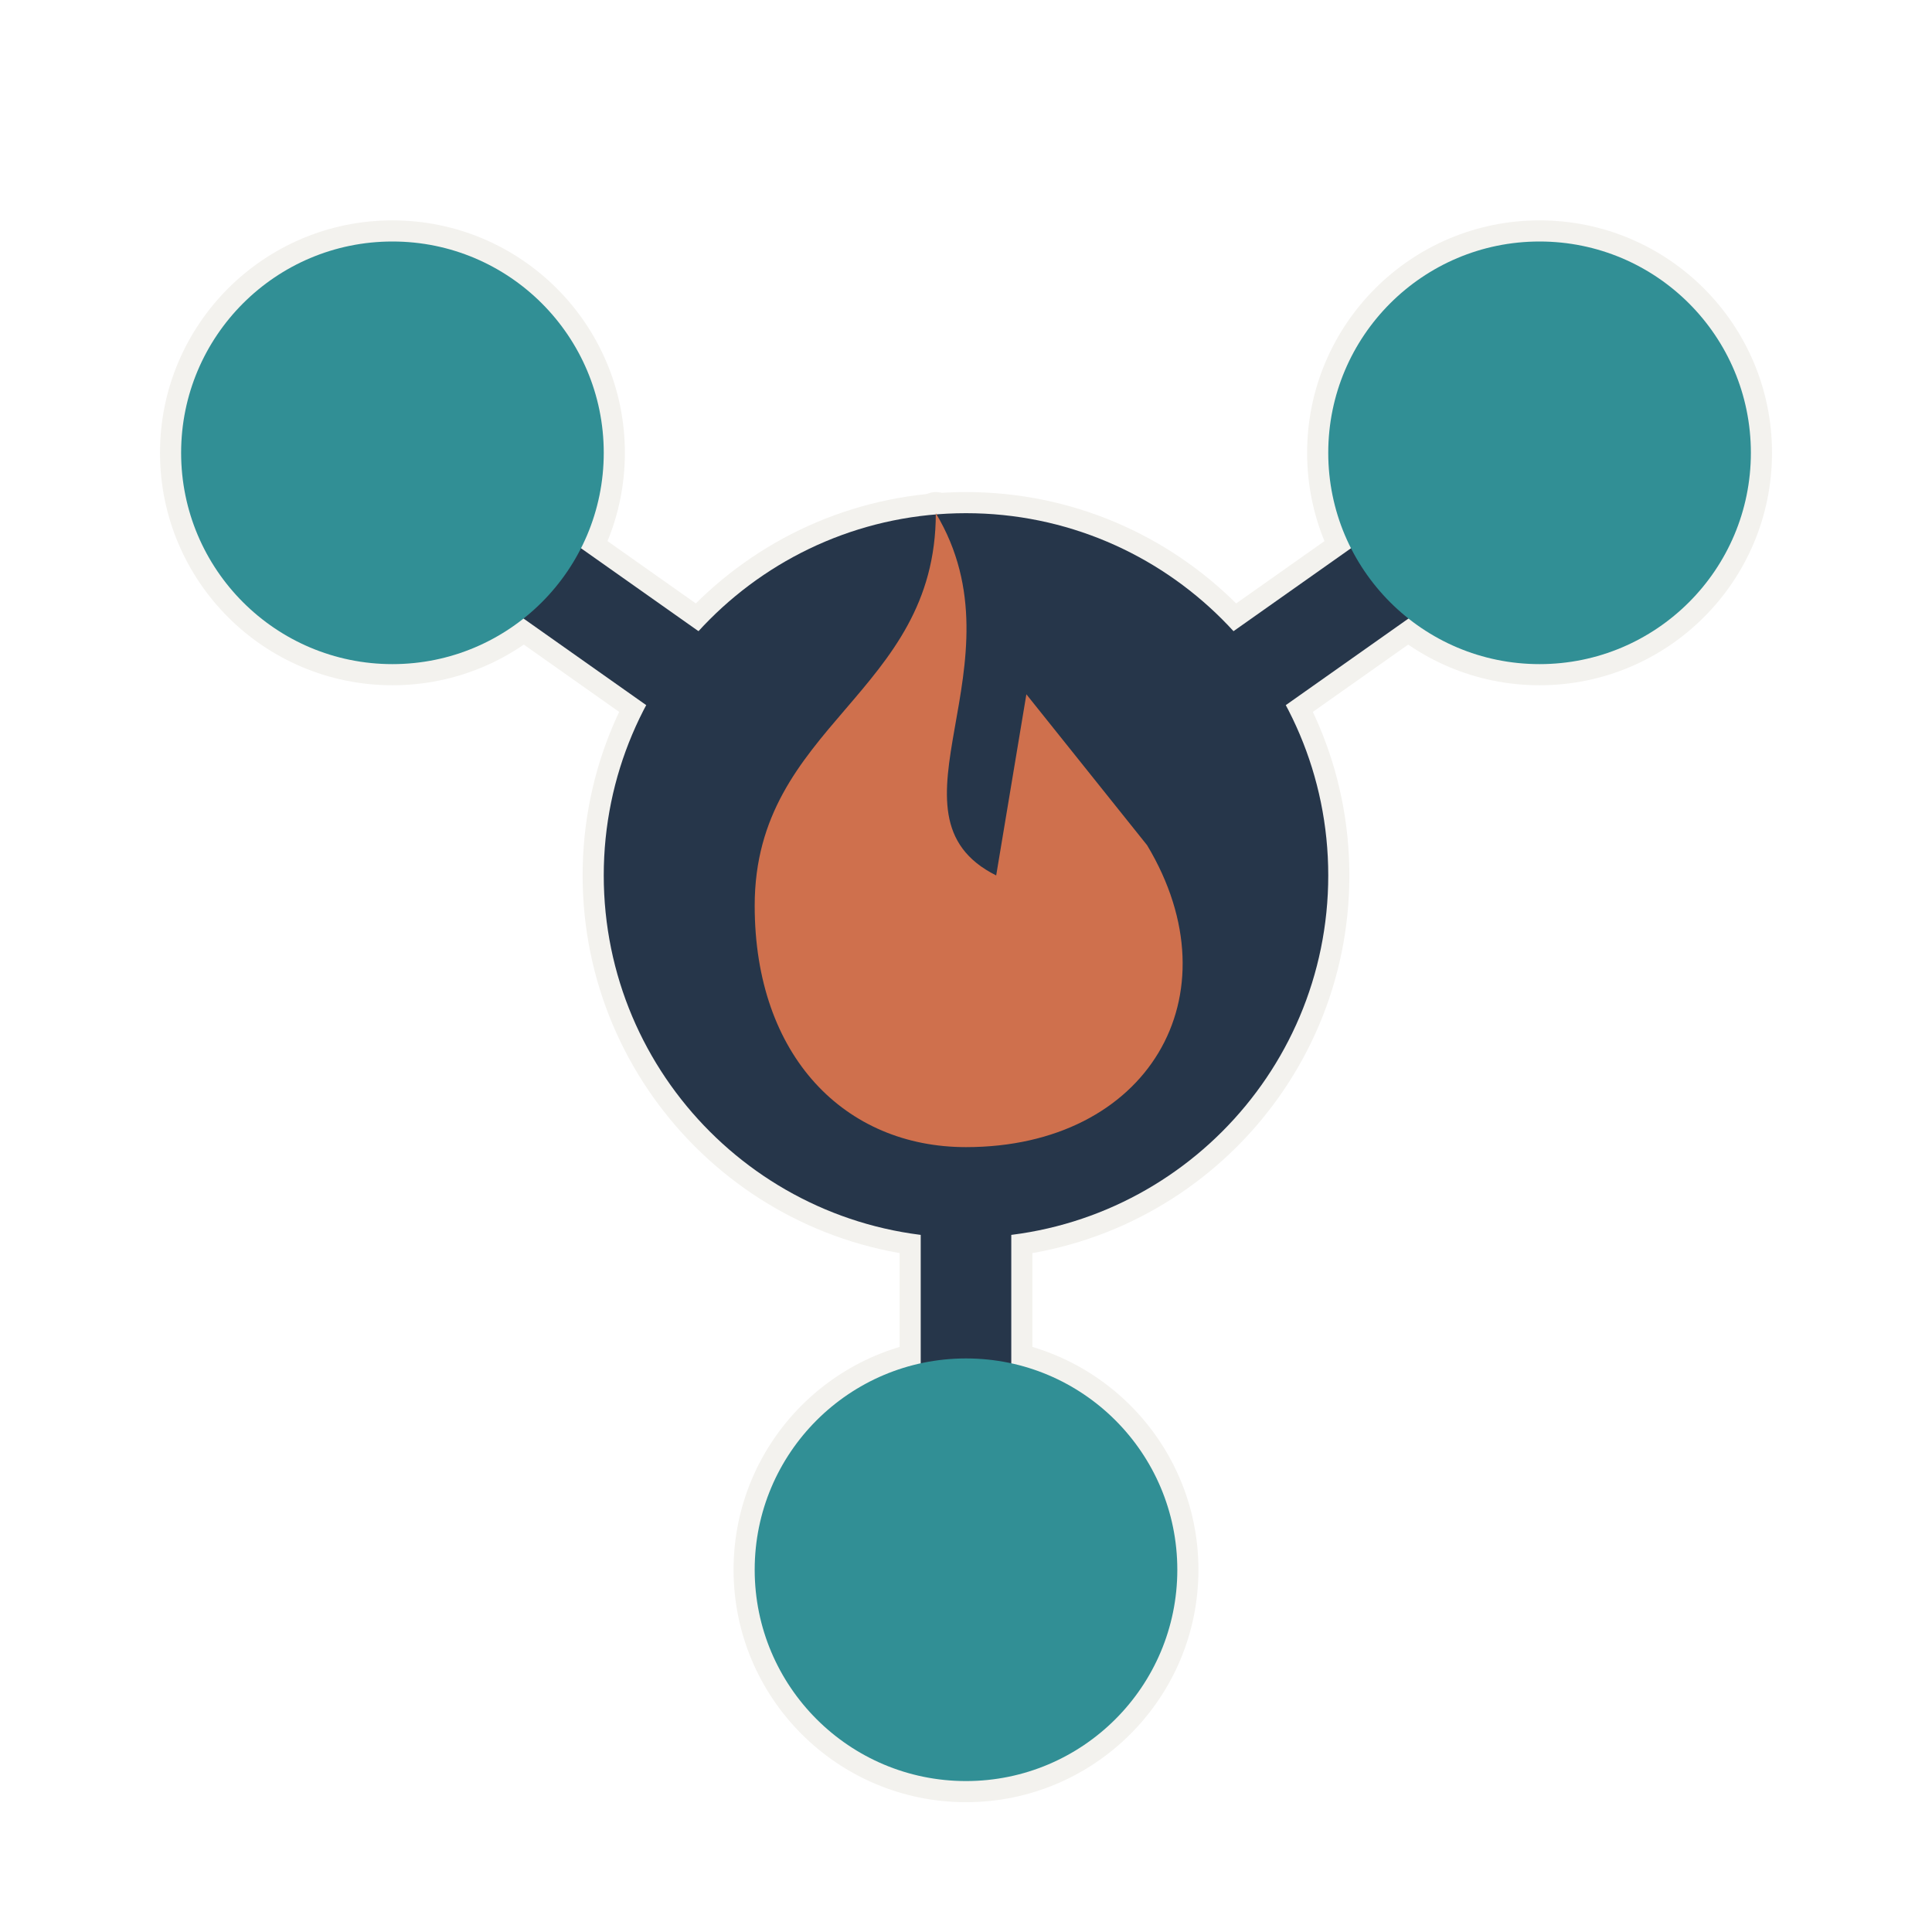
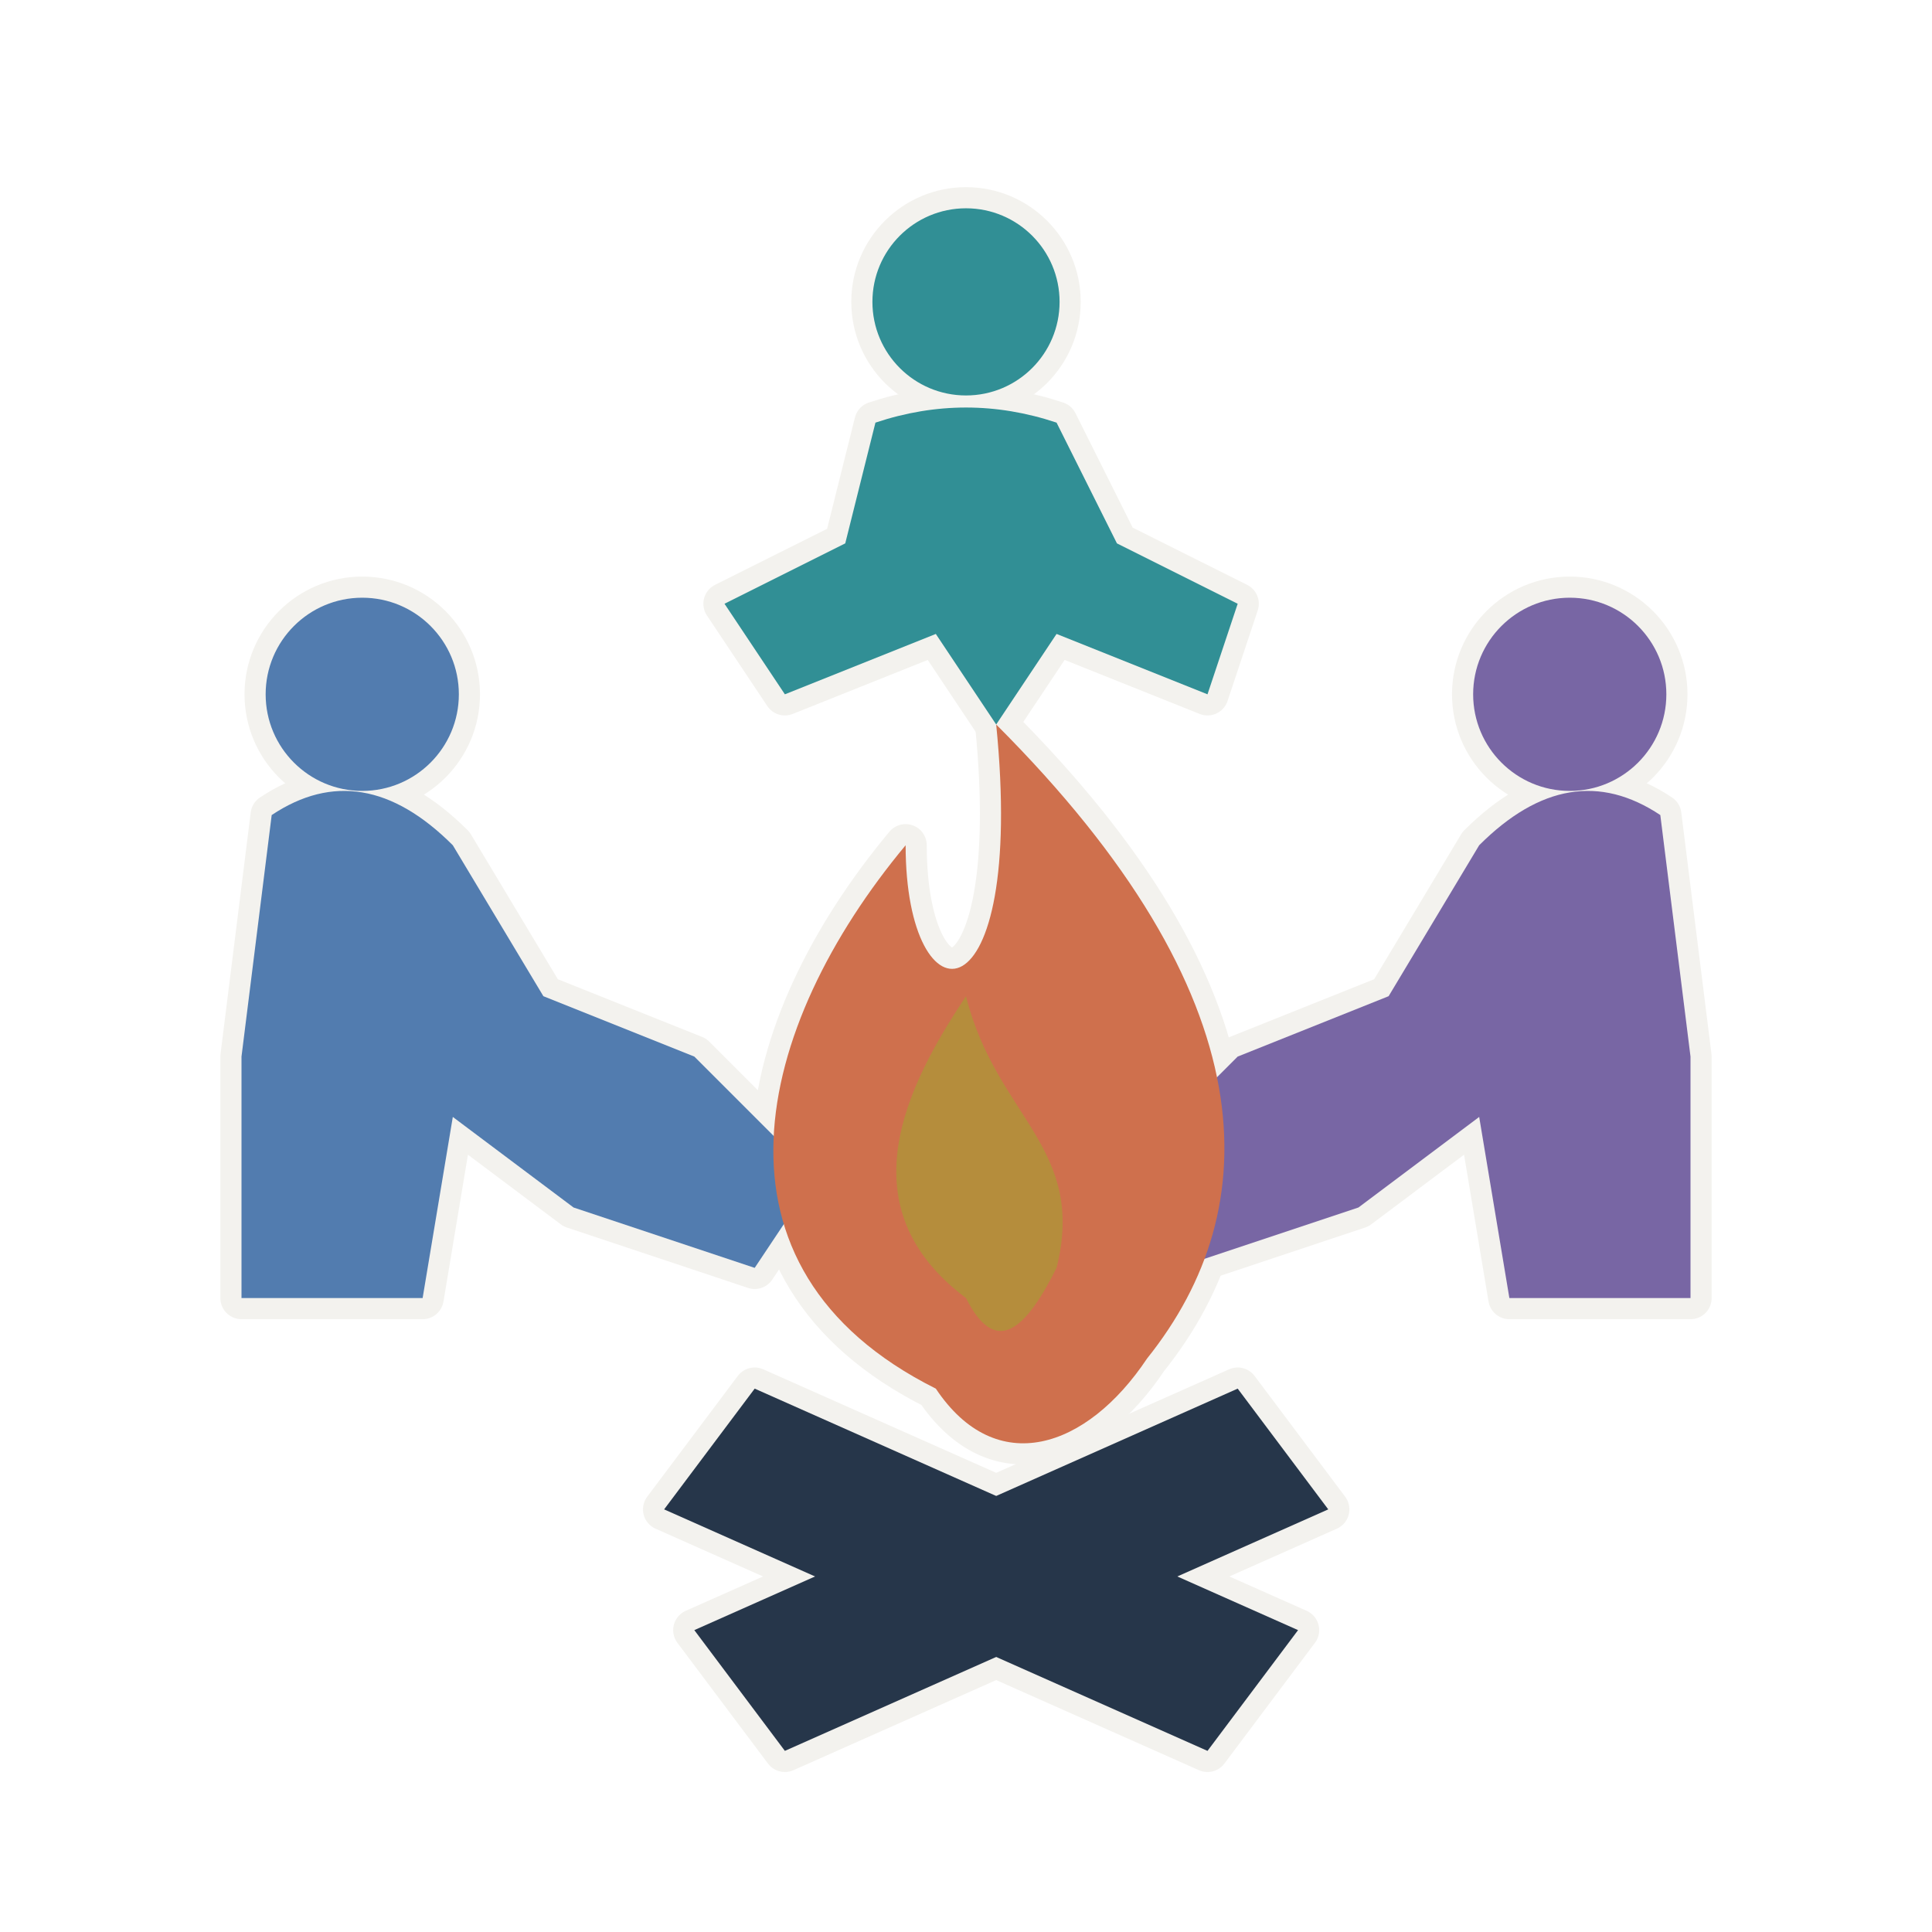
<svg xmlns="http://www.w3.org/2000/svg" width="64" height="64" viewBox="0 0 64 64" fill="none" stroke-linecap="round" stroke-linejoin="round" role="img" aria-labelledby="title">
  <g aria-hidden="true">
-     <path d="M15 17L32 29L49 17M32 29V50" fill="none" stroke="#F3F2EE" stroke-width="4.4" />
-     <circle cx="13" cy="15" r="7" fill="#F3F2EE" stroke="#F3F2EE" stroke-width="1.4" />
-     <circle cx="51" cy="15" r="7" fill="#F3F2EE" stroke="#F3F2EE" stroke-width="1.4" />
-     <circle cx="32" cy="52" r="7" fill="#F3F2EE" stroke="#F3F2EE" stroke-width="1.4" />
-     <circle cx="32" cy="29" r="12" fill="#F3F2EE" stroke="#F3F2EE" stroke-width="1.4" />
-     <path d="M31 17C31 23 25 24 25 30C25 35 28 38 32 38C38 38 41 33 38 28L34 23L33 29C29 27 34 22 31 17Z" fill="#F3F2EE" stroke="#F3F2EE" stroke-width="1.4" />
+     <circle cx="12" cy="23" r="3.2" fill="#F3F2EE" stroke="#F3F2EE" stroke-width="1.4" />
+     <path d="M9 27Q12 25 15 28L18 33L23 35L27 39L25 42L19 40L15 37L14 43H8V35Z" fill="#F3F2EE" stroke="#F3F2EE" stroke-width="1.4" />
+     <circle cx="52" cy="23" r="3.2" fill="#F3F2EE" stroke="#F3F2EE" stroke-width="1.4" />
+     <path d="M55 27Q52 25 49 28L46 33L41 35L37 39L39 42L45 40L49 37L50 43H56V35Z" fill="#F3F2EE" stroke="#F3F2EE" stroke-width="1.4" />
+     <circle cx="32" cy="10" r="3.1" fill="#F3F2EE" stroke="#F3F2EE" stroke-width="1.4" />
+     <path d="M29 14Q32 13 35 14L37 18L41 20L40 23L35 21L33 24L31 21L26 23L24 20L28 18Z" fill="#F3F2EE" stroke="#F3F2EE" stroke-width="1.4" />
+     <path d="M22 50L25 46L43 54L40 58Z" fill="#F3F2EE" stroke="#F3F2EE" stroke-width="1.4" />
+     <path d="M41 46L44 50L26 58L23 54Z" fill="#F3F2EE" stroke="#F3F2EE" stroke-width="1.4" />
+     <path d="M31 46C23 42 25 34 30 28C30 34 34 34 33 24C42 33 42 40 38 45C36 48 33 49 31 46Z" fill="#F3F2EE" stroke="#F3F2EE" stroke-width="1.4" />
+     <path d="M32 43C28 40 30 36 32 33C33 37 36 38 35 42C34 44 33 45 32 43Z" fill="#F3F2EE" stroke="#F3F2EE" stroke-width="1.4" />
  </g>
  <g>
-     <path d="M15 17L32 29L49 17M32 29V50" fill="none" stroke="#26364A" stroke-width="3" />
-     <circle cx="13" cy="15" r="7" fill="#318F95" stroke="none" stroke-width="2.5" />
-     <circle cx="51" cy="15" r="7" fill="#318F95" stroke="none" stroke-width="2.5" />
-     <circle cx="32" cy="52" r="7" fill="#318F95" stroke="none" stroke-width="2.5" />
-     <circle cx="32" cy="29" r="12" fill="#26364A" stroke="none" stroke-width="2.5" />
-     <path d="M31 17C31 23 25 24 25 30C25 35 28 38 32 38C38 38 41 33 38 28L34 23L33 29C29 27 34 22 31 17Z" fill="#CF704D" stroke="none" stroke-width="2.5" />
+     <circle cx="12" cy="23" r="3.2" fill="#527CAF" stroke="none" stroke-width="2.5" />
+     <path d="M9 27Q12 25 15 28L18 33L23 35L27 39L25 42L19 40L15 37L14 43H8V35Z" fill="#527CAF" stroke="none" stroke-width="2.5" />
+     <circle cx="52" cy="23" r="3.2" fill="#7866A4" stroke="none" stroke-width="2.5" />
+     <path d="M55 27Q52 25 49 28L46 33L41 35L37 39L39 42L45 40L49 37L50 43H56V35Z" fill="#7866A4" stroke="none" stroke-width="2.5" />
+     <circle cx="32" cy="10" r="3.1" fill="#318F95" stroke="none" stroke-width="2.5" />
+     <path d="M29 14Q32 13 35 14L37 18L41 20L40 23L35 21L33 24L31 21L26 23L24 20L28 18Z" fill="#318F95" stroke="none" stroke-width="2.5" />
+     <path d="M22 50L25 46L43 54L40 58Z" fill="#26364A" stroke="none" stroke-width="2.5" />
+     <path d="M41 46L44 50L26 58L23 54Z" fill="#26364A" stroke="none" stroke-width="2.5" />
+     <path d="M31 46C23 42 25 34 30 28C30 34 34 34 33 24C42 33 42 40 38 45C36 48 33 49 31 46Z" fill="#CF704D" stroke="none" stroke-width="2.5" />
+     <path d="M32 43C28 40 30 36 32 33C33 37 36 38 35 42C34 44 33 45 32 43Z" fill="#B58D3C" stroke="none" stroke-width="2.5" />
  </g>
</svg>
